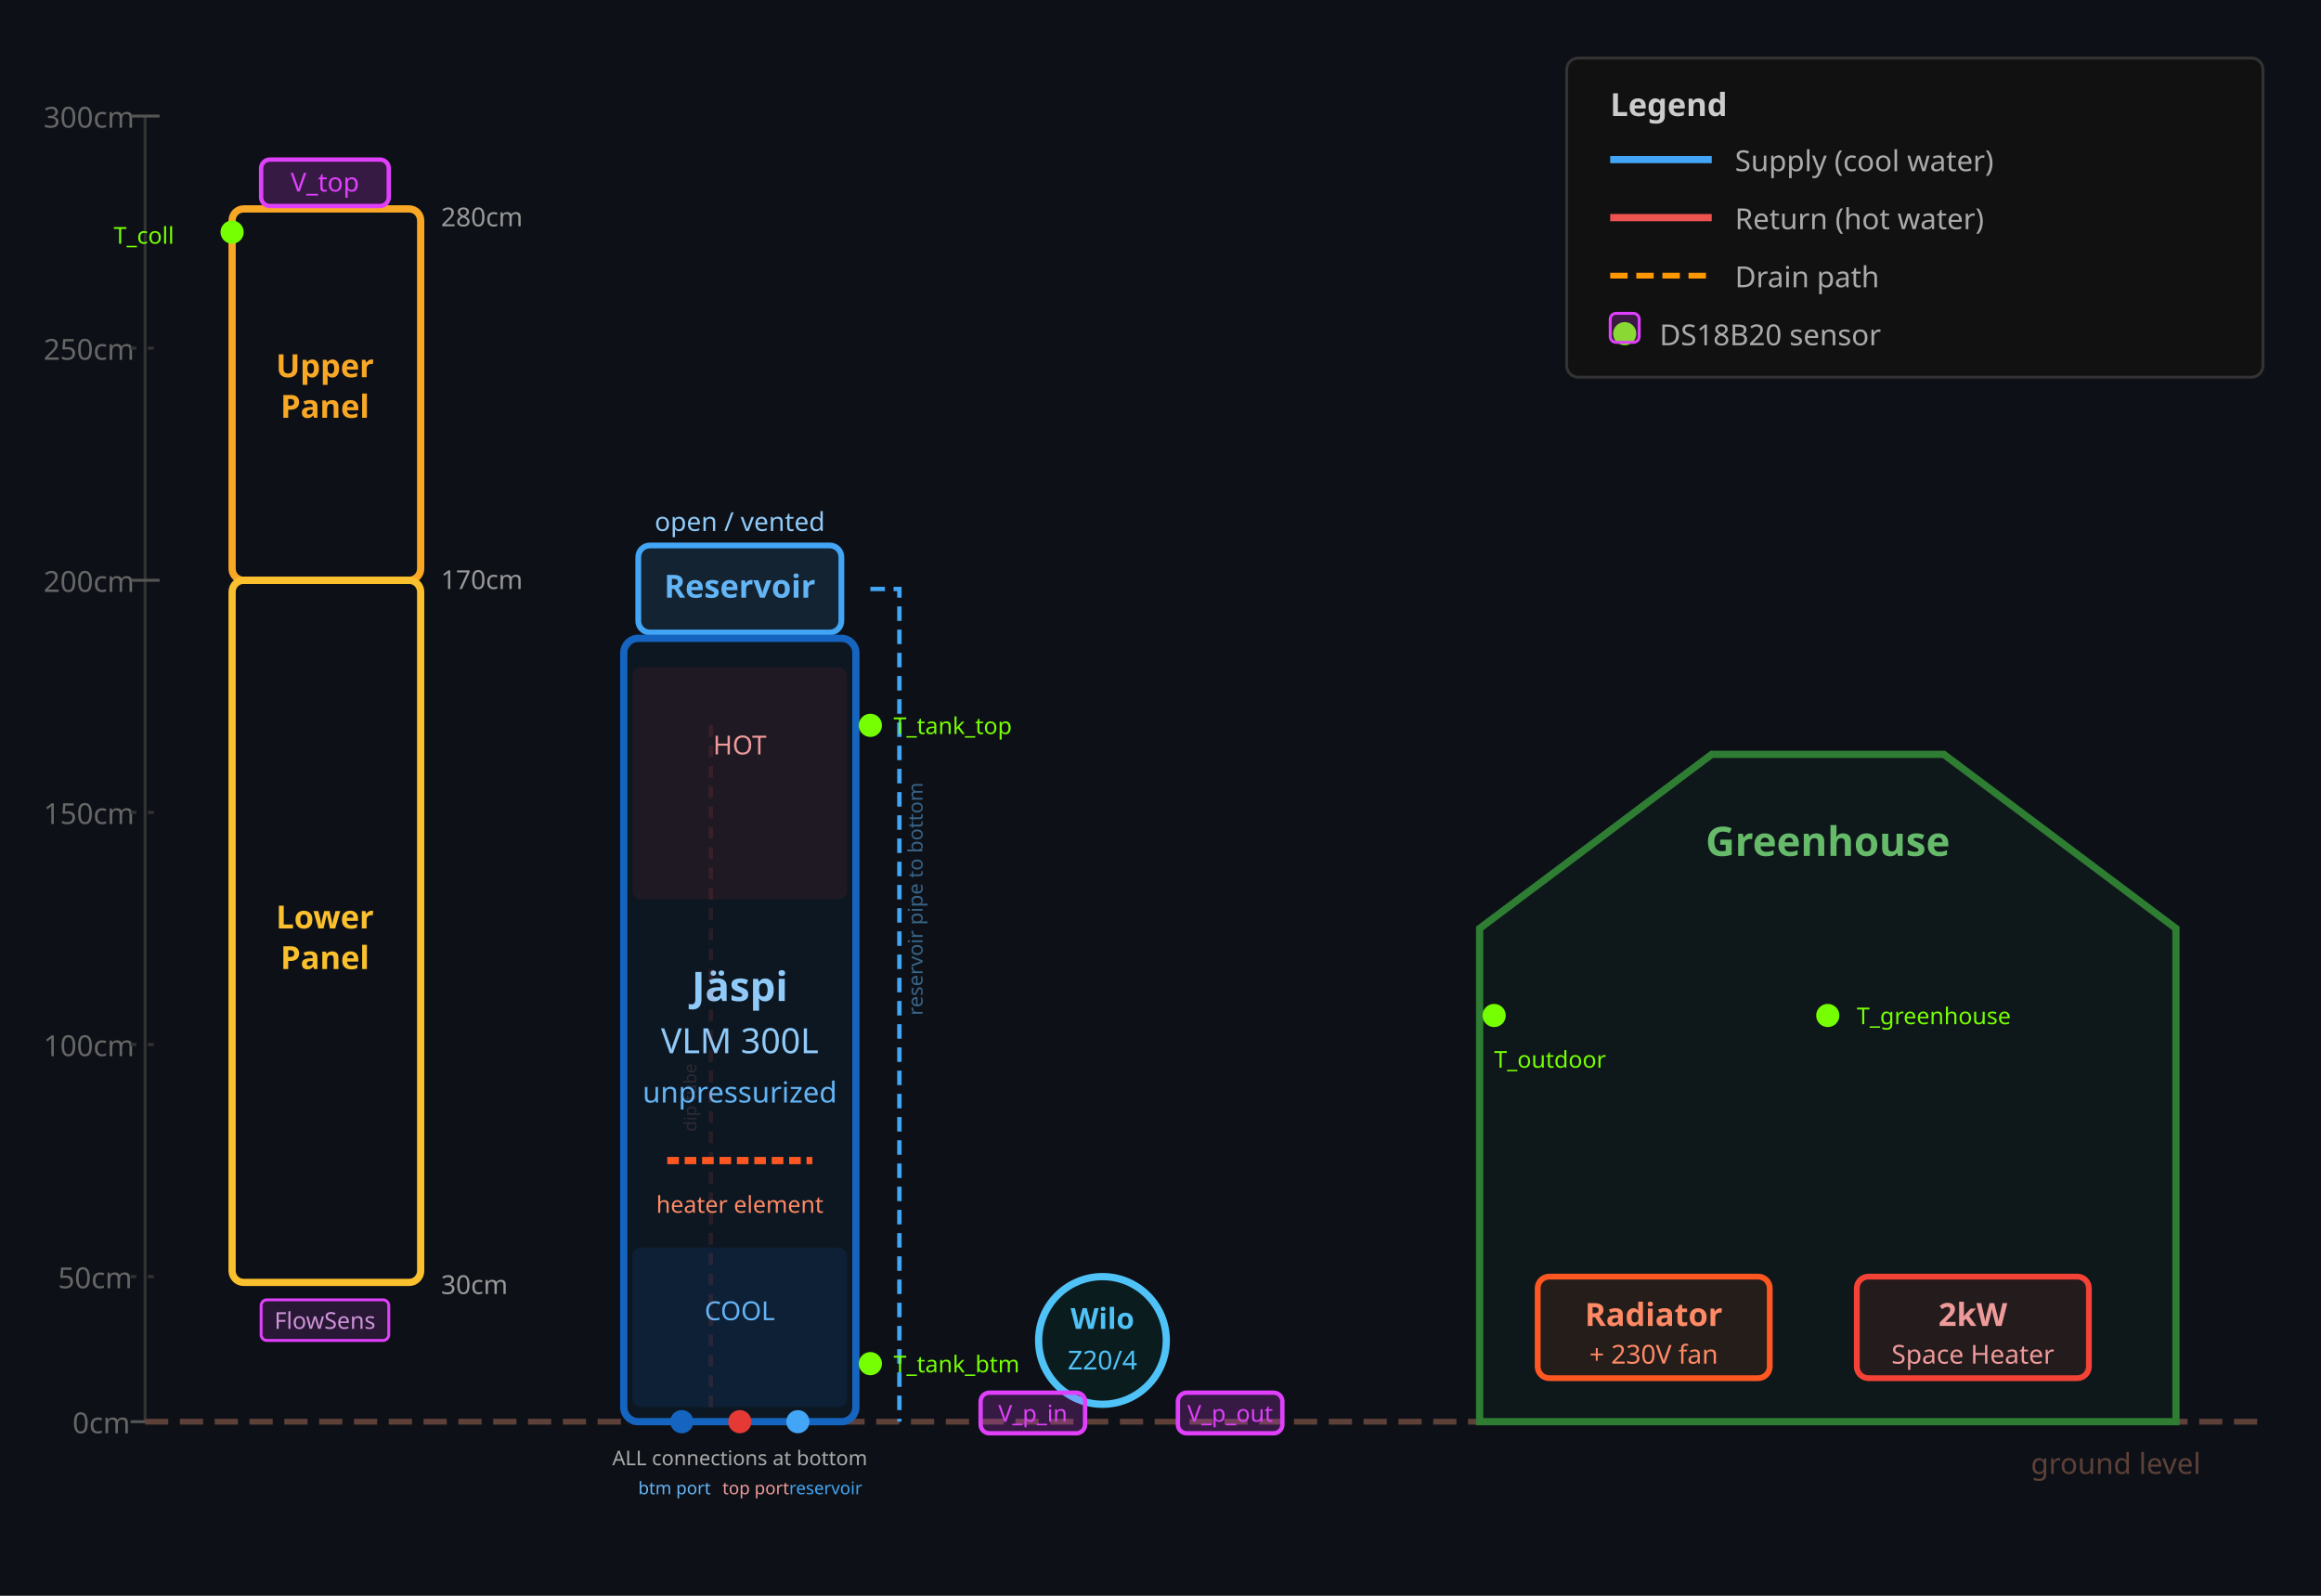
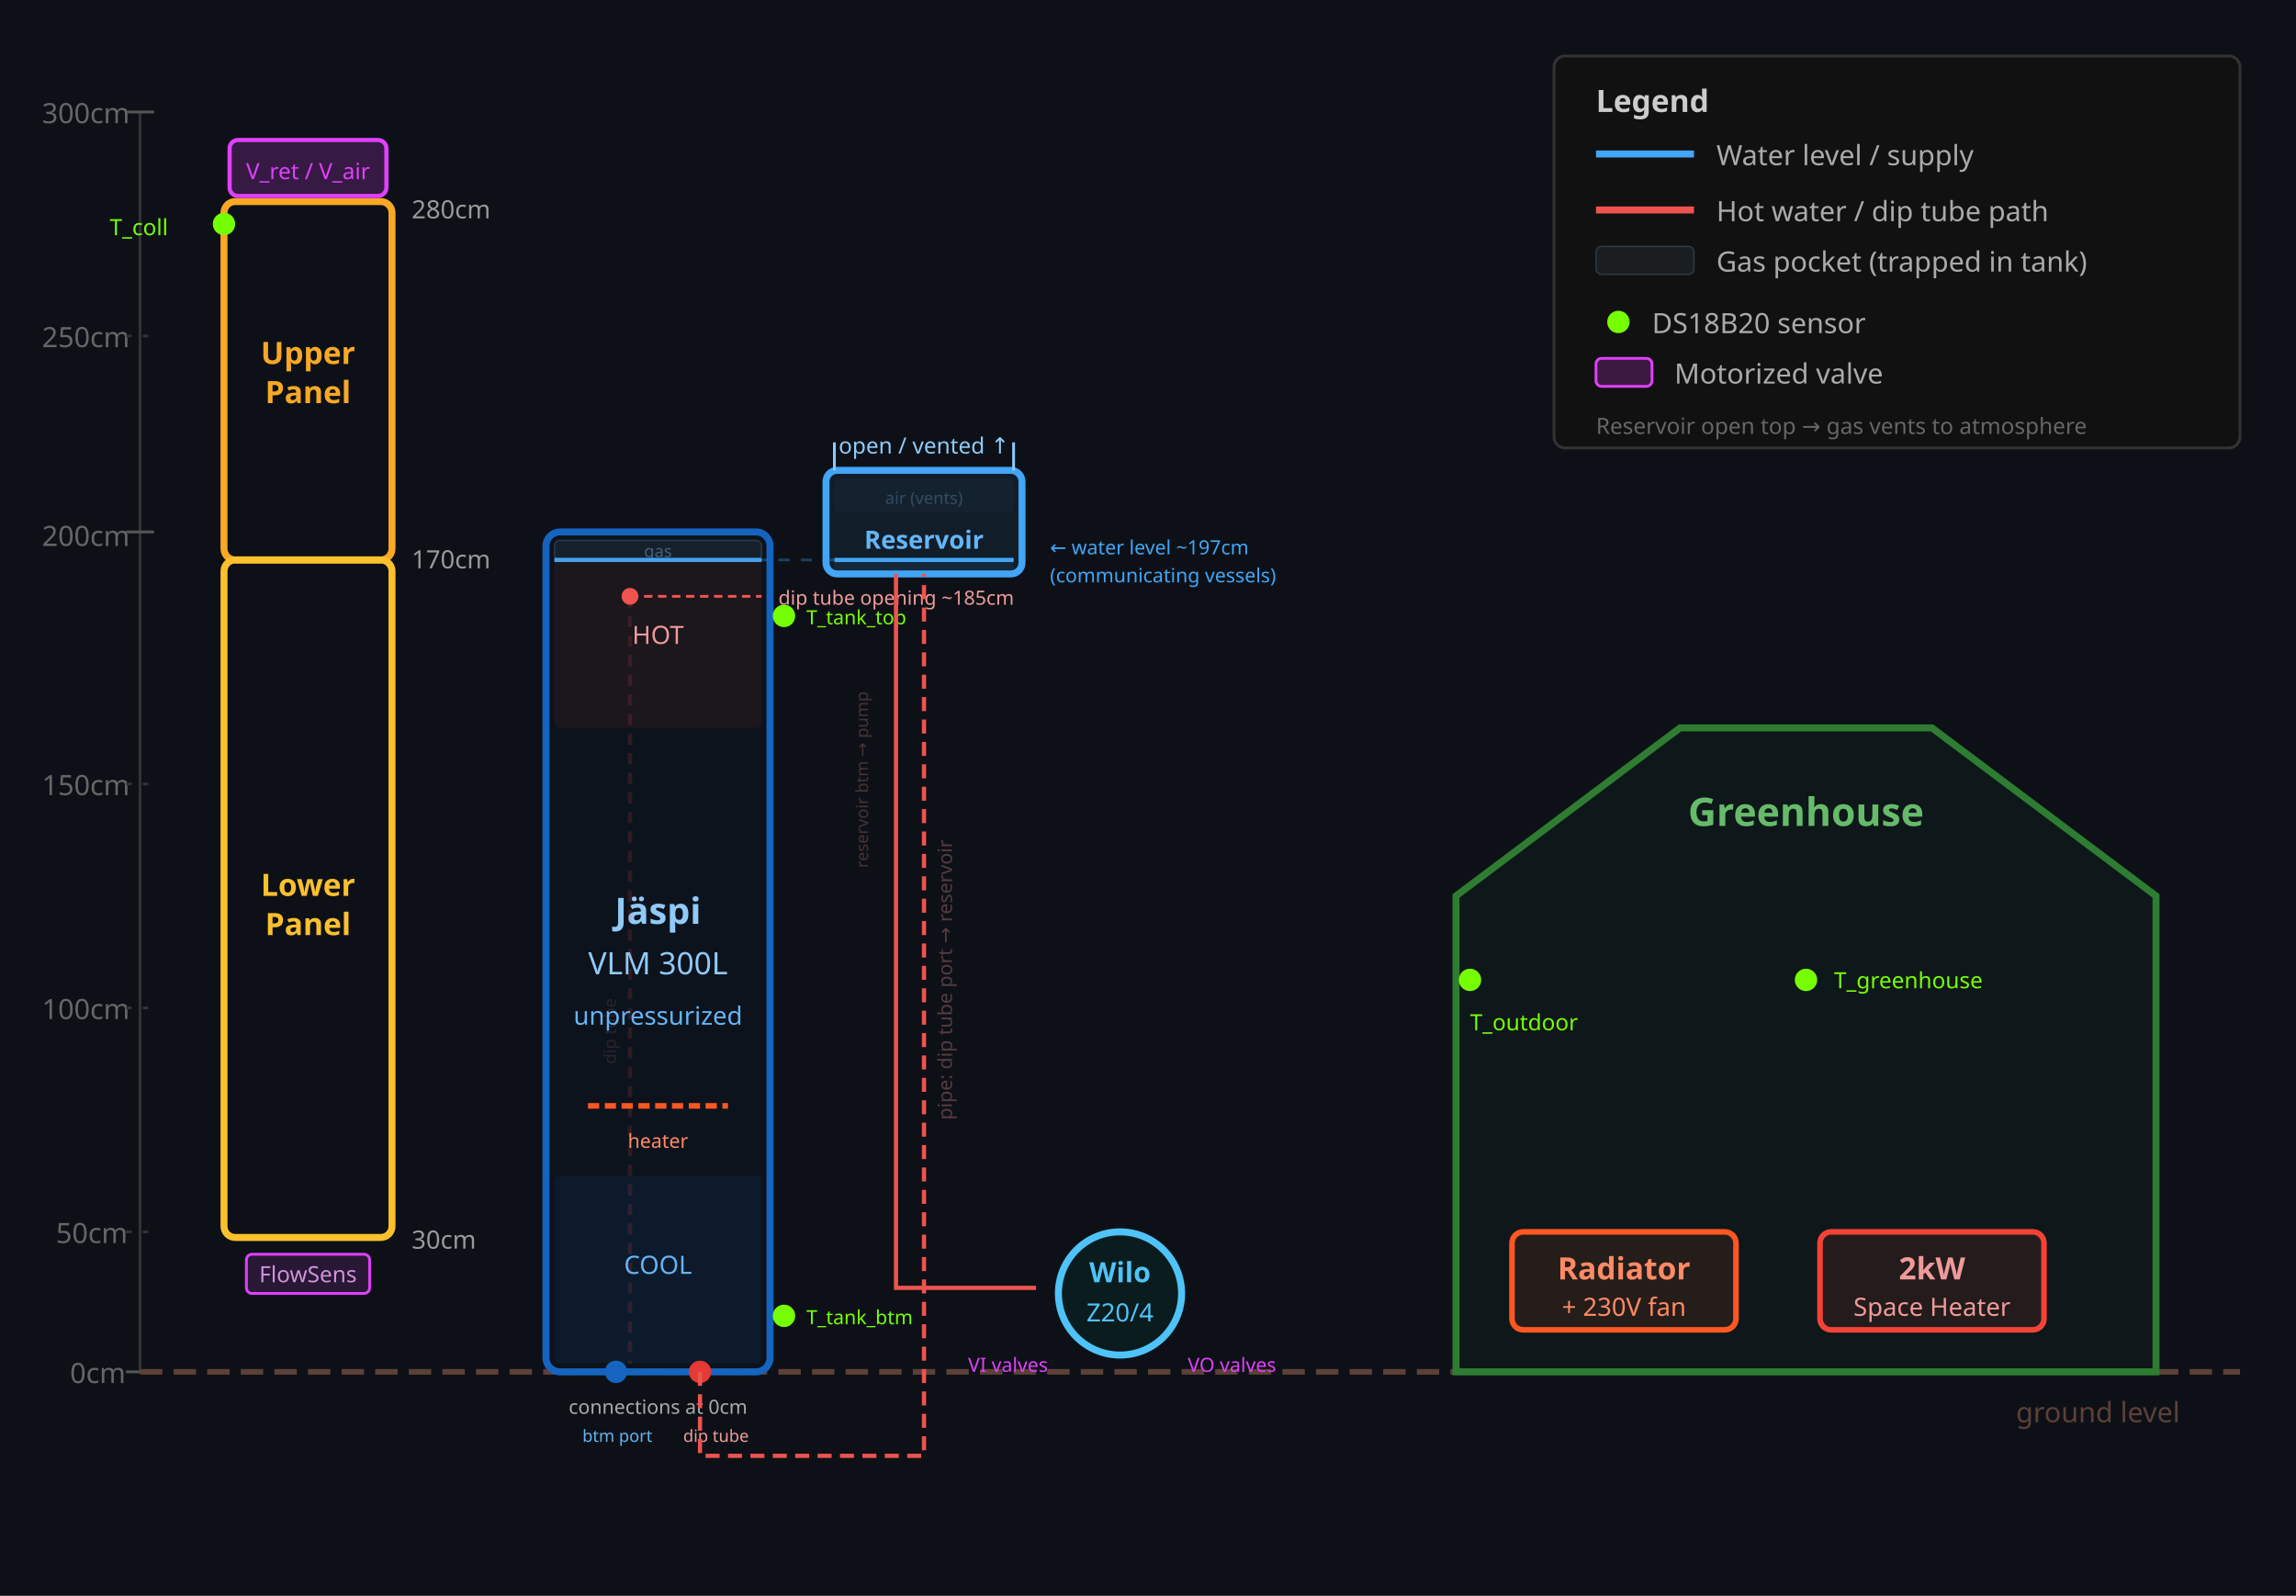
- <svg xmlns="http://www.w3.org/2000/svg" viewBox="0 0 800 550" font-family="sans-serif" font-size="12">
+ <svg xmlns="http://www.w3.org/2000/svg" viewBox="0 0 820 570" font-family="sans-serif" font-size="12">
  <style>
    .label { fill: #888; font-size: 10px; }
    .height-mark { fill: #666; font-size: 10px; }
    .component-label { font-size: 11px; font-weight: bold; }
    .detail { fill: #999; font-size: 9px; }
-     .pipe-supply { stroke: #42a5f5; stroke-width: 2; fill: none; }
-     .pipe-return { stroke: #ef5350; stroke-width: 2; fill: none; }
-     .pipe-drain { stroke: #ff9800; stroke-width: 2; fill: none; stroke-dasharray: 6,3; }
  </style>
-   <rect width="800" height="550" fill="#0d1117" />
+   <rect width="820" height="570" fill="#0d1117" />
  <line x1="50" y1="40" x2="50" y2="490" stroke="#333" stroke-width="1" />
  <text x="15" y="44" class="height-mark">300cm</text>
  <line x1="45" y1="40" x2="55" y2="40" stroke="#555" />
  <text x="15" y="124" class="height-mark">250cm</text>
  <line x1="45" y1="120" x2="55" y2="120" stroke="#333" stroke-dasharray="2,4" />
-   <text x="15" y="204" class="height-mark">200cm</text>
-   <line x1="45" y1="200" x2="55" y2="200" stroke="#555" />
+   <text x="15" y="195" class="height-mark">200cm</text>
+   <line x1="45" y1="190" x2="55" y2="190" stroke="#555" />
  <text x="15" y="284" class="height-mark">150cm</text>
  <line x1="45" y1="280" x2="55" y2="280" stroke="#333" stroke-dasharray="2,4" />
  <text x="15" y="364" class="height-mark">100cm</text>
  <line x1="45" y1="360" x2="55" y2="360" stroke="#333" stroke-dasharray="2,4" />
  <text x="20" y="444" class="height-mark">50cm</text>
  <line x1="45" y1="440" x2="55" y2="440" stroke="#333" stroke-dasharray="2,4" />
  <text x="25" y="494" class="height-mark">0cm</text>
  <line x1="45" y1="490" x2="55" y2="490" stroke="#555" />
-   <line x1="50" y1="490" x2="780" y2="490" stroke="#5d4037" stroke-width="2" stroke-dasharray="8,4" />
-   <text x="700" y="508" fill="#5d4037" font-size="10">ground level</text>
-   <rect x="80" y="72" width="65" height="128" fill="none" stroke="#f9a825" stroke-width="2.5" rx="4" data-component="upper_panel" data-height-top="280cm" data-height-bottom="170cm" />
-   <text x="112" y="130" fill="#f9a825" text-anchor="middle" class="component-label">Upper</text>
-   <text x="112" y="144" fill="#f9a825" text-anchor="middle" class="component-label">Panel</text>
-   <text x="152" y="78" class="detail">280cm</text>
-   <text x="152" y="203" class="detail">170cm</text>
-   <rect x="80" y="200" width="65" height="242" fill="none" stroke="#fbc02d" stroke-width="2.5" rx="4" data-component="lower_panel" data-height-top="170cm" data-height-bottom="30cm" />
-   <text x="112" y="320" fill="#fbc02d" text-anchor="middle" class="component-label">Lower</text>
-   <text x="112" y="334" fill="#fbc02d" text-anchor="middle" class="component-label">Panel</text>
-   <text x="152" y="446" class="detail">30cm</text>
-   <rect x="90" y="55" width="44" height="16" fill="#e040fb33" stroke="#e040fb" stroke-width="1.5" rx="3" data-component="v_top" data-height="280cm" />
-   <text x="112" y="66" fill="#e040fb" text-anchor="middle" font-size="9">V_top</text>
-   <rect x="90" y="448" width="44" height="14" fill="#e040fb22" stroke="#e040fb" stroke-width="1" rx="2" data-component="flow_sensor" data-height="25cm" />
-   <text x="112" y="458" fill="#ce93d8" text-anchor="middle" font-size="8">FlowSens</text>
+   <line x1="50" y1="490" x2="800" y2="490" stroke="#5d4037" stroke-width="2" stroke-dasharray="8,4" />
+   <text x="720" y="508" fill="#5d4037" font-size="10">ground level</text>
+   <rect x="80" y="72" width="60" height="128" fill="none" stroke="#f9a825" stroke-width="2.5" rx="4" />
+   <text x="110" y="130" fill="#f9a825" text-anchor="middle" class="component-label">Upper</text>
+   <text x="110" y="144" fill="#f9a825" text-anchor="middle" class="component-label">Panel</text>
+   <text x="147" y="78" class="detail">280cm</text>
+   <text x="147" y="203" class="detail">170cm</text>
+   <rect x="80" y="200" width="60" height="242" fill="none" stroke="#fbc02d" stroke-width="2.5" rx="4" />
+   <text x="110" y="320" fill="#fbc02d" text-anchor="middle" class="component-label">Lower</text>
+   <text x="110" y="334" fill="#fbc02d" text-anchor="middle" class="component-label">Panel</text>
+   <text x="147" y="446" class="detail">30cm</text>
+   <rect x="82" y="50" width="56" height="20" fill="#e040fb33" stroke="#e040fb" stroke-width="1.5" rx="3" />
+   <text x="110" y="64" fill="#e040fb" text-anchor="middle" font-size="8">V_ret / V_air</text>
+   <rect x="88" y="448" width="44" height="14" fill="#e040fb22" stroke="#e040fb" stroke-width="1" rx="2" />
+   <text x="110" y="458" fill="#ce93d8" text-anchor="middle" font-size="8">FlowSens</text>
  <circle cx="80" cy="80" r="4" fill="#76ff03" />
  <text x="60" y="84" fill="#76ff03" font-size="8" text-anchor="end">T_coll</text>
-   <rect x="220" y="188" width="70" height="30" fill="#42a5f520" stroke="#42a5f5" stroke-width="2" rx="4" data-component="reservoir" data-height-top="220cm" data-height-bottom="200cm" />
-   <text x="255" y="206" fill="#64b5f6" text-anchor="middle" class="component-label">Reservoir</text>
-   <text x="255" y="183" fill="#90caf9" text-anchor="middle" font-size="9">open / vented</text>
-   <path d="M 300 203 L 310 203 L 310 490" fill="none" stroke="#42a5f5" stroke-width="1.5" stroke-dasharray="5,3" />
-   <text x="318" y="350" fill="#64b5f680" font-size="7" transform="rotate(-90 318 350)">reservoir pipe to bottom</text>
-   <rect x="215" y="220" width="80" height="270" fill="#1565c012" stroke="#1565c0" stroke-width="2.5" rx="5" data-component="tank" data-model="Jäspi VLM" data-volume="300L" data-height-top="200cm" data-height-bottom="0cm" data-note="ALL connections at bottom (0cm)" />
-   <rect x="218" y="230" width="74" height="80" fill="#e5393515" rx="3" />
-   <text x="255" y="260" fill="#ef9a9a" text-anchor="middle" font-size="9">HOT</text>
-   <rect x="218" y="430" width="74" height="55" fill="#1565c020" rx="3" />
-   <text x="255" y="455" fill="#64b5f6" text-anchor="middle" font-size="9">COOL</text>
-   <text x="255" y="345" fill="#90caf9" text-anchor="middle" font-size="14" font-weight="bold">Jäspi</text>
-   <text x="255" y="363" fill="#90caf9" text-anchor="middle" font-size="12">VLM 300L</text>
-   <text x="255" y="380" fill="#64b5f6" text-anchor="middle" font-size="10">unpressurized</text>
-   <line x1="245" y1="250" x2="245" y2="485" stroke="#ef535020" stroke-width="1.5" stroke-dasharray="4,3" />
-   <text x="240" y="390" fill="#ef9a9a25" font-size="6" transform="rotate(-90 240 390)">dip tube</text>
-   <line x1="230" y1="400" x2="280" y2="400" stroke="#ff5722" stroke-width="2.5" stroke-dasharray="4,2" />
-   <text x="255" y="418" fill="#ff8a65" text-anchor="middle" font-size="8">heater element</text>
-   <circle cx="235" cy="490" r="4" fill="#1565c0" />
-   <circle cx="255" cy="490" r="4" fill="#e53935" />
-   <circle cx="275" cy="490" r="4" fill="#42a5f5" />
-   <text x="255" y="505" fill="#aaa" text-anchor="middle" font-size="7">ALL connections at bottom</text>
-   <text x="220" y="515" fill="#64b5f6" font-size="6">btm port</text>
-   <text x="249" y="515" fill="#ef9a9a" font-size="6">top port</text>
-   <text x="272" y="515" fill="#42a5f5" font-size="6">reservoir</text>
-   <circle cx="300" cy="250" r="4" fill="#76ff03" />
-   <text x="308" y="253" fill="#76ff03" font-size="8">T_tank_top</text>
-   <circle cx="300" cy="470" r="4" fill="#76ff03" />
-   <text x="308" y="473" fill="#76ff03" font-size="8">T_tank_btm</text>
-   <circle cx="380" cy="462" r="22" fill="#00695c20" stroke="#4fc3f7" stroke-width="2.5" data-component="pump" data-model="Wilo Star Z20/4" data-height="20cm" />
-   <text x="380" y="458" fill="#4fc3f7" text-anchor="middle" font-size="10" font-weight="bold">Wilo</text>
-   <text x="380" y="472" fill="#4fc3f7" text-anchor="middle" font-size="9">Z20/4</text>
-   <rect x="338" y="480" width="36" height="14" fill="#e040fb33" stroke="#e040fb" stroke-width="1.5" rx="3" data-component="v_pump_in" data-height="20cm" />
-   <text x="356" y="490" fill="#e040fb" text-anchor="middle" font-size="8">V_p_in</text>
-   <rect x="406" y="480" width="36" height="14" fill="#e040fb33" stroke="#e040fb" stroke-width="1.5" rx="3" data-component="v_pump_out" data-height="20cm" />
-   <text x="424" y="490" fill="#e040fb" text-anchor="middle" font-size="8">V_p_out</text>
-   <path d="M 510 320 L 510 490 L 750 490 L 750 320 L 670 260 L 590 260 Z" fill="#2e7d3210" stroke="#2e7d32" stroke-width="2.5" />
-   <text x="630" y="295" fill="#66bb6a" text-anchor="middle" font-size="14" font-weight="bold">Greenhouse</text>
-   <rect x="530" y="440" width="80" height="35" fill="#ff572218" stroke="#ff5722" stroke-width="2" rx="4" data-component="radiator" data-height="20cm" />
-   <text x="570" y="457" fill="#ff8a65" text-anchor="middle" class="component-label">Radiator</text>
-   <text x="570" y="470" fill="#ff8a65" text-anchor="middle" font-size="9">+ 230V fan</text>
-   <rect x="640" y="440" width="80" height="35" fill="#f4433618" stroke="#f44336" stroke-width="2" rx="4" data-component="space_heater" data-power="2kW" data-height="20cm" />
-   <text x="680" y="457" fill="#ef9a9a" text-anchor="middle" class="component-label">2kW</text>
-   <text x="680" y="470" fill="#ef9a9a" text-anchor="middle" font-size="9">Space Heater</text>
-   <circle cx="630" cy="350" r="4" fill="#76ff03" />
-   <text x="640" y="353" fill="#76ff03" font-size="8">T_greenhouse</text>
-   <circle cx="515" cy="350" r="4" fill="#76ff03" />
-   <text x="515" y="368" fill="#76ff03" font-size="8">T_outdoor</text>
-   <rect x="540" y="20" width="240" height="110" fill="#111" stroke="#333" stroke-width="1" rx="4" />
-   <text x="555" y="40" fill="#ccc" font-size="11" font-weight="bold">Legend</text>
-   <line x1="555" y1="55" x2="590" y2="55" stroke="#42a5f5" stroke-width="2.5" />
-   <text x="598" y="59" fill="#aaa" font-size="10">Supply (cool water)</text>
-   <line x1="555" y1="75" x2="590" y2="75" stroke="#ef5350" stroke-width="2.5" />
-   <text x="598" y="79" fill="#aaa" font-size="10">Return (hot water)</text>
-   <line x1="555" y1="95" x2="590" y2="95" stroke="#ff9800" stroke-width="2" stroke-dasharray="6,3" />
-   <text x="598" y="99" fill="#aaa" font-size="10">Drain path</text>
-   <circle cx="560" cy="115" r="4" fill="#76ff03" />
-   <text x="572" y="119" fill="#aaa" font-size="10">DS18B20 sensor</text>
-   <rect x="555" y="108" width="10" height="10" fill="#e040fb33" stroke="#e040fb" stroke-width="1" rx="2" />
-   <text x="0" y="0" fill="none">spacer</text>
+   <rect x="195" y="190" width="80" height="300" fill="#1565c008" stroke="#1565c0" stroke-width="2.5" rx="5" data-component="tank" data-model="Jäspi VLM" data-volume="300L" data-height-top="200cm" data-height-bottom="0cm" />
+   <rect x="198" y="193" width="74" height="7" fill="#90caf912" stroke="#90caf930" stroke-width="0.5" rx="2" />
+   <text x="235" y="199" fill="#90caf960" text-anchor="middle" font-size="6">gas</text>
+   <line x1="198" y1="200" x2="272" y2="200" stroke="#42a5f5" stroke-width="1.5" />
+   <rect x="198" y="200" width="74" height="60" fill="#e5393512" rx="2" />
+   <text x="235" y="230" fill="#ef9a9a" text-anchor="middle" font-size="9">HOT</text>
+   <line x1="225" y1="213" x2="272" y2="213" stroke="#ef5350" stroke-width="1" stroke-dasharray="3,2" />
+   <circle cx="225" cy="213" r="3" fill="#ef5350" />
+   <text x="278" y="216" fill="#ef9a9a" font-size="7">dip tube opening ~185cm</text>
+   <rect x="198" y="420" width="74" height="67" fill="#1565c018" rx="2" />
+   <text x="235" y="455" fill="#64b5f6" text-anchor="middle" font-size="9">COOL</text>
+   <text x="235" y="330" fill="#90caf9" text-anchor="middle" font-size="13" font-weight="bold">Jäspi</text>
+   <text x="235" y="348" fill="#90caf9" text-anchor="middle" font-size="11">VLM 300L</text>
+   <text x="235" y="366" fill="#64b5f6" text-anchor="middle" font-size="9">unpressurized</text>
+   <line x1="225" y1="213" x2="225" y2="487" stroke="#ef535025" stroke-width="1.5" stroke-dasharray="4,3" />
+   <text x="220" y="380" fill="#ef9a9a20" font-size="6" transform="rotate(-90 220 380)">dip tube</text>
+   <line x1="210" y1="395" x2="260" y2="395" stroke="#ff5722" stroke-width="2" stroke-dasharray="4,2" />
+   <text x="235" y="410" fill="#ff8a65" text-anchor="middle" font-size="7">heater</text>
+   <circle cx="220" cy="490" r="4" fill="#1565c0" />
+   <circle cx="250" cy="490" r="4" fill="#e53935" />
+   <text x="235" y="505" fill="#aaa" text-anchor="middle" font-size="7">connections at 0cm</text>
+   <text x="208" y="515" fill="#64b5f6" font-size="6">btm port</text>
+   <text x="244" y="515" fill="#ef9a9a" font-size="6">dip tube</text>
+   <circle cx="280" cy="220" r="4" fill="#76ff03" />
+   <text x="288" y="223" fill="#76ff03" font-size="7">T_tank_top</text>
+   <circle cx="280" cy="470" r="4" fill="#76ff03" />
+   <text x="288" y="473" fill="#76ff03" font-size="7">T_tank_btm</text>
+   <rect x="295" y="168" width="70" height="37" fill="#42a5f515" stroke="#42a5f5" stroke-width="2.5" rx="4" data-component="reservoir" data-role="air separator" />
+   <line x1="298" y1="168" x2="298" y2="158" stroke="#90caf9" stroke-width="1" />
+   <line x1="362" y1="168" x2="362" y2="158" stroke="#90caf9" stroke-width="1" />
+   <text x="330" y="162" fill="#90caf9" text-anchor="middle" font-size="8">open / vented ↑</text>
+   <rect x="298" y="171" width="64" height="12" fill="#90caf908" rx="2" />
+   <text x="330" y="180" fill="#90caf940" text-anchor="middle" font-size="6">air (vents)</text>
+   <line x1="298" y1="200" x2="362" y2="200" stroke="#42a5f5" stroke-width="1.5" />
+   <rect x="298" y="200" width="64" height="5" fill="#42a5f515" rx="1" />
+   <text x="330" y="196" fill="#64b5f6" text-anchor="middle" font-size="9" font-weight="bold">Reservoir</text>
+   <line x1="198" y1="200" x2="362" y2="200" stroke="#42a5f550" stroke-width="1" stroke-dasharray="4,4" />
+   <text x="375" y="198" fill="#42a5f5" font-size="7">← water level ~197cm</text>
+   <text x="375" y="208" fill="#42a5f5" font-size="7">(communicating vessels)</text>
+   <path d="M 250 490 L 250 520 L 330 520 L 330 205" fill="none" stroke="#ef5350" stroke-width="1.5" stroke-dasharray="5,3" />
+   <text x="340" y="400" fill="#ef9a9a50" font-size="7" transform="rotate(-90 340 400)">pipe: dip tube port → reservoir</text>
+   <path d="M 320 205 L 320 460 L 370 460" fill="none" stroke="#ef5350" stroke-width="1.5" />
+   <text x="310" y="310" fill="#ef9a9a40" font-size="6" transform="rotate(-90 310 310)">reservoir btm → pump</text>
+   <circle cx="400" cy="462" r="22" fill="#00695c20" stroke="#4fc3f7" stroke-width="2.5" data-component="pump" data-model="Wilo Star Z20/4" data-height="20cm" />
+   <text x="400" y="458" fill="#4fc3f7" text-anchor="middle" font-size="10" font-weight="bold">Wilo</text>
+   <text x="400" y="472" fill="#4fc3f7" text-anchor="middle" font-size="9">Z20/4</text>
+   <text x="360" y="490" fill="#e040fb" text-anchor="middle" font-size="7">VI valves</text>
+   <text x="440" y="490" fill="#e040fb" text-anchor="middle" font-size="7">VO valves</text>
+   <path d="M 520 320 L 520 490 L 770 490 L 770 320 L 690 260 L 600 260 Z" fill="#2e7d3210" stroke="#2e7d32" stroke-width="2.5" />
+   <text x="645" y="295" fill="#66bb6a" text-anchor="middle" font-size="14" font-weight="bold">Greenhouse</text>
+   <rect x="540" y="440" width="80" height="35" fill="#ff572218" stroke="#ff5722" stroke-width="2" rx="4" />
+   <text x="580" y="457" fill="#ff8a65" text-anchor="middle" class="component-label">Radiator</text>
+   <text x="580" y="470" fill="#ff8a65" text-anchor="middle" font-size="9">+ 230V fan</text>
+   <rect x="650" y="440" width="80" height="35" fill="#f4433618" stroke="#f44336" stroke-width="2" rx="4" />
+   <text x="690" y="457" fill="#ef9a9a" text-anchor="middle" class="component-label">2kW</text>
+   <text x="690" y="470" fill="#ef9a9a" text-anchor="middle" font-size="9">Space Heater</text>
+   <circle cx="645" cy="350" r="4" fill="#76ff03" />
+   <text x="655" y="353" fill="#76ff03" font-size="8">T_greenhouse</text>
+   <circle cx="525" cy="350" r="4" fill="#76ff03" />
+   <text x="525" y="368" fill="#76ff03" font-size="8">T_outdoor</text>
+   <rect x="555" y="20" width="245" height="140" fill="#111" stroke="#333" stroke-width="1" rx="4" />
+   <text x="570" y="40" fill="#ccc" font-size="11" font-weight="bold">Legend</text>
+   <line x1="570" y1="55" x2="605" y2="55" stroke="#42a5f5" stroke-width="2.5" />
+   <text x="613" y="59" fill="#aaa" font-size="10">Water level / supply</text>
+   <line x1="570" y1="75" x2="605" y2="75" stroke="#ef5350" stroke-width="2.5" />
+   <text x="613" y="79" fill="#aaa" font-size="10">Hot water / dip tube path</text>
+   <rect x="570" y="88" width="35" height="10" fill="#90caf912" stroke="#90caf930" stroke-width="0.5" rx="2" />
+   <text x="613" y="97" fill="#aaa" font-size="10">Gas pocket (trapped in tank)</text>
+   <circle cx="578" cy="115" r="4" fill="#76ff03" />
+   <text x="590" y="119" fill="#aaa" font-size="10">DS18B20 sensor</text>
+   <rect x="570" y="128" width="20" height="10" fill="#e040fb33" stroke="#e040fb" stroke-width="1" rx="2" />
+   <text x="598" y="137" fill="#aaa" font-size="10">Motorized valve</text>
+   <text x="570" y="155" fill="#666" font-size="8">Reservoir open top → gas vents to atmosphere</text>
</svg>
